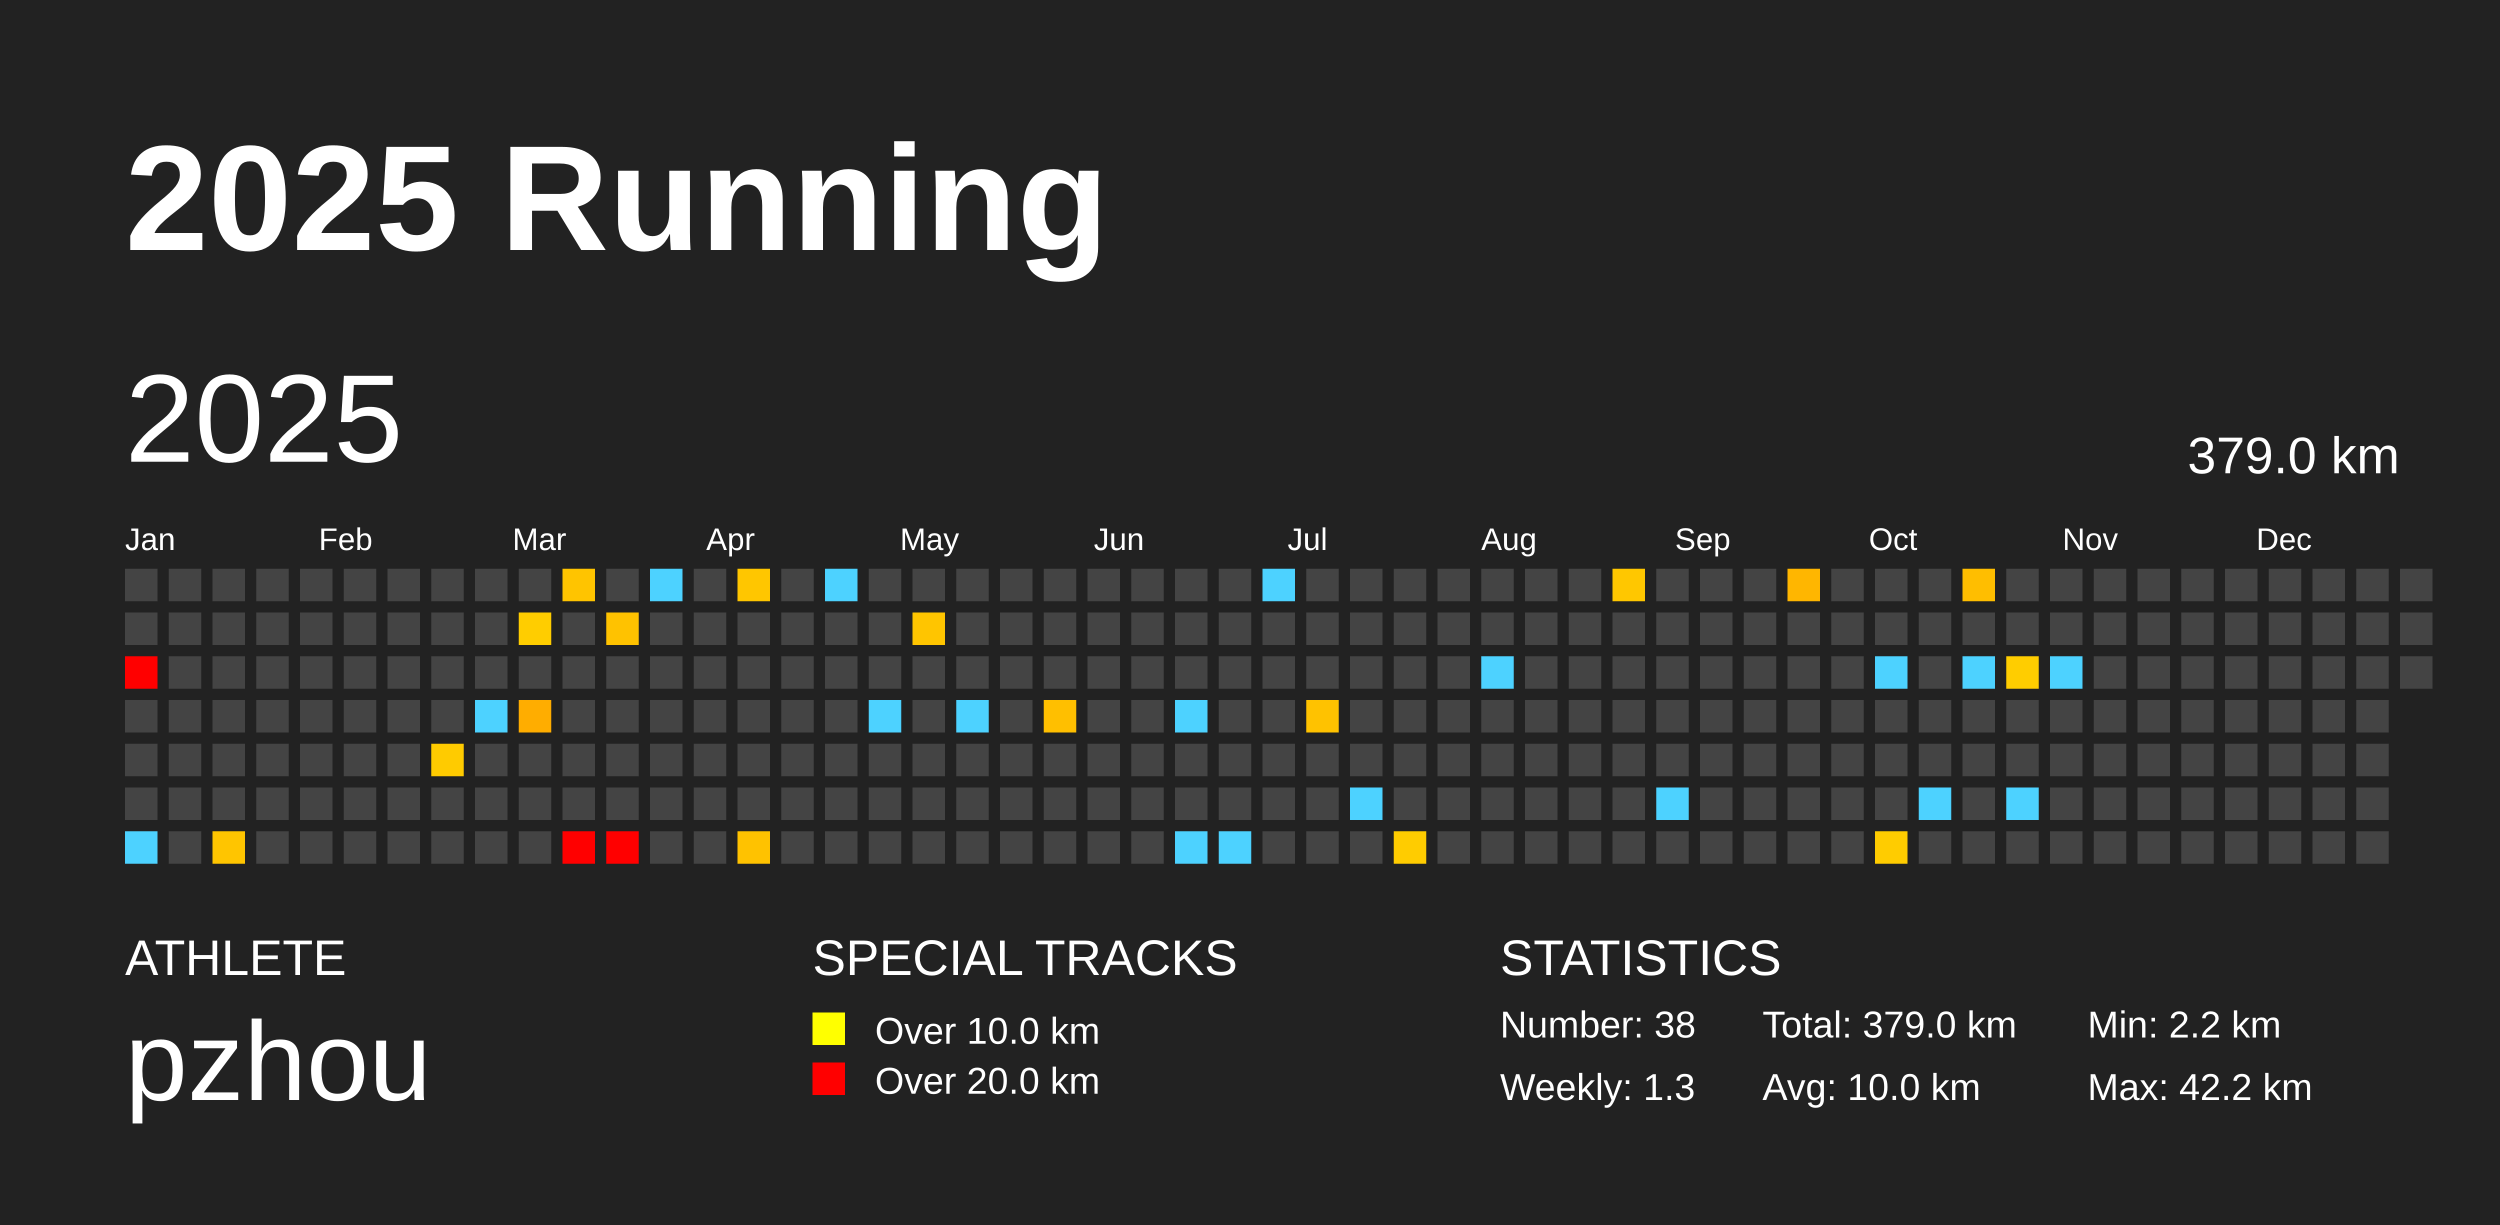
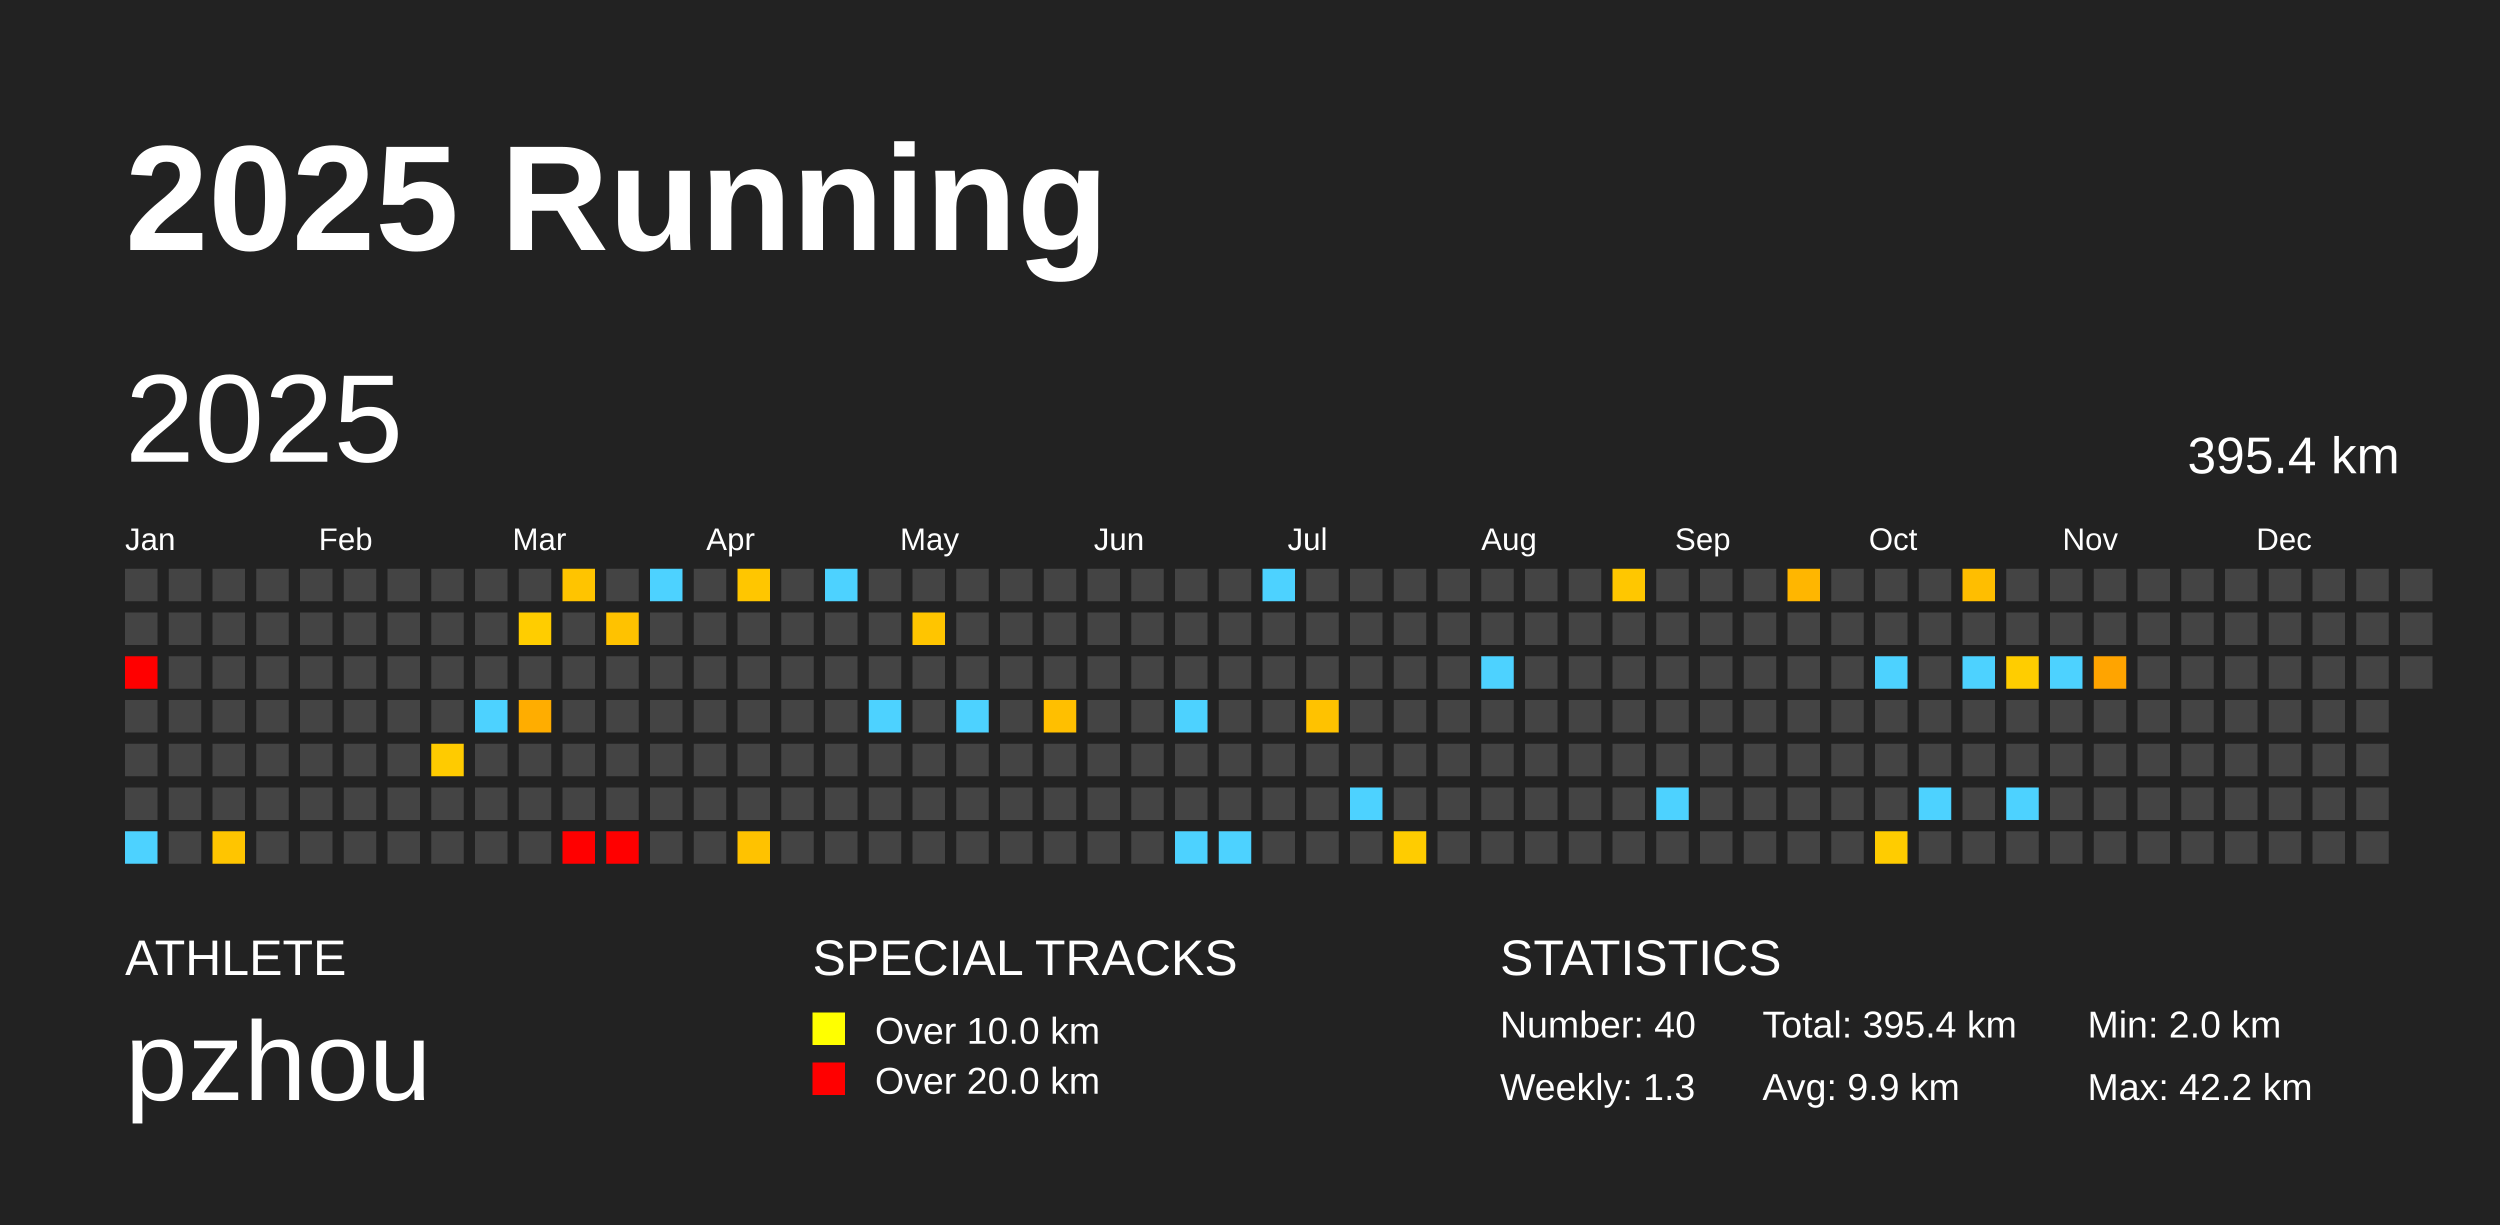
<svg xmlns="http://www.w3.org/2000/svg" baseProfile="full" height="98mm" version="1.1" viewBox="0,0,200,98" width="200mm">
  <defs />
  <rect fill="#222222" height="98" width="200" x="0" y="0" />
  <text fill="#FFFFFF" style="font-size:12px; font-family:Arial; font-weight:bold;" x="10" y="20">2025 Running</text>
  <text fill="#FFFFFF" style="font-size:4px; font-family:Arial" x="10" y="78">ATHLETE</text>
  <text fill="#FFFFFF" style="font-size:9px; font-family:Arial" x="10" y="88">pzhou</text>
  <text fill="#FFFFFF" style="font-size:4px; font-family:Arial" x="65" y="78">SPECIAL TRACKS</text>
  <rect fill="yellow" height="2.6" width="2.6" x="65" y="81" />
  <text fill="#FFFFFF" style="font-size:3px; font-family:Arial" x="70" y="83.5">Over 10.0 km</text>
  <rect fill="red" height="2.6" width="2.6" x="65" y="85" />
  <text fill="#FFFFFF" style="font-size:3px; font-family:Arial" x="70" y="87.5">Over 20.0 km</text>
  <text fill="#FFFFFF" style="font-size:4px; font-family:Arial" x="120" y="78">STATISTICS</text>
-   <text fill="#FFFFFF" style="font-size:3px; font-family:Arial" x="120" y="83">Number: 38</text>
+   <text fill="#FFFFFF" style="font-size:3px; font-family:Arial" x="120" y="83">Number: 40</text>
  <text fill="#FFFFFF" style="font-size:3px; font-family:Arial" x="120" y="88">Weekly: 1.3</text>
-   <text fill="#FFFFFF" style="font-size:3px; font-family:Arial" x="141" y="83">Total: 379.0 km</text>
-   <text fill="#FFFFFF" style="font-size:3px; font-family:Arial" x="141" y="88">Avg: 10.0 km</text>
-   <text fill="#FFFFFF" style="font-size:3px; font-family:Arial" x="167" y="83">Min: 2.2 km</text>
+   <text fill="#FFFFFF" style="font-size:3px; font-family:Arial" x="141" y="83">Total: 395.4 km</text>
+   <text fill="#FFFFFF" style="font-size:3px; font-family:Arial" x="141" y="88">Avg: 9.9 km</text>
+   <text fill="#FFFFFF" style="font-size:3px; font-family:Arial" x="167" y="83">Min: 2.0 km</text>
  <text fill="#FFFFFF" style="font-size:3px; font-family:Arial" x="167" y="88">Max: 42.2 km</text>
  <text dominant-baseline="hanging" fill="#FFFFFF" style="font-size:10.0px; font-family:Arial;" x="10" y="30">2025</text>
-   <text dominant-baseline="hanging" fill="#FFFFFF" style="font-size:4.125px; font-family:Arial;" x="175" y="35">379.0 km</text>
+   <text dominant-baseline="hanging" fill="#FFFFFF" style="font-size:4.125px; font-family:Arial;" x="175" y="35">395.4 km</text>
  <text fill="#FFFFFF" style="font-size:2.5px; font-family:Arial" x="10.0" y="44">Jan</text>
  <text fill="#FFFFFF" style="font-size:2.5px; font-family:Arial" x="25.5" y="44">Feb</text>
  <text fill="#FFFFFF" style="font-size:2.5px; font-family:Arial" x="41.0" y="44">Mar</text>
  <text fill="#FFFFFF" style="font-size:2.5px; font-family:Arial" x="56.5" y="44">Apr</text>
  <text fill="#FFFFFF" style="font-size:2.5px; font-family:Arial" x="72.0" y="44">May</text>
  <text fill="#FFFFFF" style="font-size:2.5px; font-family:Arial" x="87.5" y="44">Jun</text>
  <text fill="#FFFFFF" style="font-size:2.5px; font-family:Arial" x="103.0" y="44">Jul</text>
  <text fill="#FFFFFF" style="font-size:2.5px; font-family:Arial" x="118.5" y="44">Aug</text>
  <text fill="#FFFFFF" style="font-size:2.5px; font-family:Arial" x="134.0" y="44">Sep</text>
  <text fill="#FFFFFF" style="font-size:2.5px; font-family:Arial" x="149.5" y="44">Oct</text>
  <text fill="#FFFFFF" style="font-size:2.5px; font-family:Arial" x="165.0" y="44">Nov</text>
  <text fill="#FFFFFF" style="font-size:2.5px; font-family:Arial" x="180.5" y="44">Dec</text>
  <rect fill="#444444" height="2.6" width="2.6" x="10.0" y="45.5" />
  <rect fill="#444444" height="2.6" width="2.6" x="10.0" y="49.0" />
  <rect fill="red" height="2.6" width="2.6" x="10.0" y="52.5" />
  <rect fill="#444444" height="2.6" width="2.6" x="10.0" y="56.0" />
  <rect fill="#444444" height="2.6" width="2.6" x="10.0" y="59.5" />
  <rect fill="#444444" height="2.6" width="2.6" x="10.0" y="63.0" />
  <rect fill="#4dd2ff" height="2.6" width="2.6" x="10.0" y="66.5" />
  <rect fill="#444444" height="2.6" width="2.6" x="13.5" y="45.5" />
  <rect fill="#444444" height="2.6" width="2.6" x="13.5" y="49.0" />
  <rect fill="#444444" height="2.6" width="2.6" x="13.5" y="52.5" />
  <rect fill="#444444" height="2.6" width="2.6" x="13.5" y="56.0" />
  <rect fill="#444444" height="2.6" width="2.6" x="13.5" y="59.5" />
  <rect fill="#444444" height="2.6" width="2.6" x="13.5" y="63.0" />
  <rect fill="#444444" height="2.6" width="2.6" x="13.5" y="66.5" />
  <rect fill="#444444" height="2.6" width="2.6" x="17.0" y="45.5" />
  <rect fill="#444444" height="2.6" width="2.6" x="17.0" y="49.0" />
  <rect fill="#444444" height="2.6" width="2.6" x="17.0" y="52.5" />
  <rect fill="#444444" height="2.6" width="2.6" x="17.0" y="56.0" />
  <rect fill="#444444" height="2.6" width="2.6" x="17.0" y="59.5" />
  <rect fill="#444444" height="2.6" width="2.6" x="17.0" y="63.0" />
  <rect fill="#ffc500" height="2.6" width="2.6" x="17.0" y="66.5" />
  <rect fill="#444444" height="2.6" width="2.6" x="20.5" y="45.5" />
  <rect fill="#444444" height="2.6" width="2.6" x="20.5" y="49.0" />
  <rect fill="#444444" height="2.6" width="2.6" x="20.5" y="52.5" />
  <rect fill="#444444" height="2.6" width="2.6" x="20.5" y="56.0" />
  <rect fill="#444444" height="2.6" width="2.6" x="20.5" y="59.5" />
  <rect fill="#444444" height="2.6" width="2.6" x="20.5" y="63.0" />
  <rect fill="#444444" height="2.6" width="2.6" x="20.5" y="66.5" />
  <rect fill="#444444" height="2.6" width="2.6" x="24.0" y="45.5" />
  <rect fill="#444444" height="2.6" width="2.6" x="24.0" y="49.0" />
  <rect fill="#444444" height="2.6" width="2.6" x="24.0" y="52.5" />
  <rect fill="#444444" height="2.6" width="2.6" x="24.0" y="56.0" />
  <rect fill="#444444" height="2.6" width="2.6" x="24.0" y="59.5" />
  <rect fill="#444444" height="2.6" width="2.6" x="24.0" y="63.0" />
  <rect fill="#444444" height="2.6" width="2.6" x="24.0" y="66.5" />
  <rect fill="#444444" height="2.6" width="2.6" x="27.5" y="45.5" />
  <rect fill="#444444" height="2.6" width="2.6" x="27.5" y="49.0" />
  <rect fill="#444444" height="2.6" width="2.6" x="27.5" y="52.5" />
  <rect fill="#444444" height="2.6" width="2.6" x="27.5" y="56.0" />
  <rect fill="#444444" height="2.6" width="2.6" x="27.5" y="59.5" />
  <rect fill="#444444" height="2.6" width="2.6" x="27.5" y="63.0" />
  <rect fill="#444444" height="2.6" width="2.6" x="27.5" y="66.5" />
  <rect fill="#444444" height="2.6" width="2.6" x="31.0" y="45.5" />
  <rect fill="#444444" height="2.6" width="2.6" x="31.0" y="49.0" />
  <rect fill="#444444" height="2.6" width="2.6" x="31.0" y="52.5" />
  <rect fill="#444444" height="2.6" width="2.6" x="31.0" y="56.0" />
  <rect fill="#444444" height="2.6" width="2.6" x="31.0" y="59.5" />
  <rect fill="#444444" height="2.6" width="2.6" x="31.0" y="63.0" />
  <rect fill="#444444" height="2.6" width="2.6" x="31.0" y="66.5" />
  <rect fill="#444444" height="2.6" width="2.6" x="34.5" y="45.5" />
  <rect fill="#444444" height="2.6" width="2.6" x="34.5" y="49.0" />
  <rect fill="#444444" height="2.6" width="2.6" x="34.5" y="52.5" />
  <rect fill="#444444" height="2.6" width="2.6" x="34.5" y="56.0" />
  <rect fill="#ffcb00" height="2.6" width="2.6" x="34.5" y="59.5" />
  <rect fill="#444444" height="2.6" width="2.6" x="34.5" y="63.0" />
  <rect fill="#444444" height="2.6" width="2.6" x="34.5" y="66.5" />
  <rect fill="#444444" height="2.6" width="2.6" x="38.0" y="45.5" />
  <rect fill="#444444" height="2.6" width="2.6" x="38.0" y="49.0" />
  <rect fill="#444444" height="2.6" width="2.6" x="38.0" y="52.5" />
  <rect fill="#4dd2ff" height="2.6" width="2.6" x="38.0" y="56.0" />
  <rect fill="#444444" height="2.6" width="2.6" x="38.0" y="59.5" />
  <rect fill="#444444" height="2.6" width="2.6" x="38.0" y="63.0" />
  <rect fill="#444444" height="2.6" width="2.6" x="38.0" y="66.5" />
  <rect fill="#444444" height="2.6" width="2.6" x="41.5" y="45.5" />
  <rect fill="#ffcd00" height="2.6" width="2.6" x="41.5" y="49.0" />
  <rect fill="#444444" height="2.6" width="2.6" x="41.5" y="52.5" />
  <rect fill="#ffad00" height="2.6" width="2.6" x="41.5" y="56.0" />
  <rect fill="#444444" height="2.6" width="2.6" x="41.5" y="59.5" />
  <rect fill="#444444" height="2.6" width="2.6" x="41.5" y="63.0" />
  <rect fill="#444444" height="2.6" width="2.6" x="41.5" y="66.5" />
  <rect fill="#ffc400" height="2.6" width="2.6" x="45.0" y="45.5" />
  <rect fill="#444444" height="2.6" width="2.6" x="45.0" y="49.0" />
  <rect fill="#444444" height="2.6" width="2.6" x="45.0" y="52.5" />
  <rect fill="#444444" height="2.6" width="2.6" x="45.0" y="56.0" />
  <rect fill="#444444" height="2.6" width="2.6" x="45.0" y="59.5" />
  <rect fill="#444444" height="2.6" width="2.6" x="45.0" y="63.0" />
  <rect fill="red" height="2.6" width="2.6" x="45.0" y="66.5" />
  <rect fill="#444444" height="2.6" width="2.6" x="48.5" y="45.5" />
  <rect fill="#ffc200" height="2.6" width="2.6" x="48.5" y="49.0" />
  <rect fill="#444444" height="2.6" width="2.6" x="48.5" y="52.5" />
  <rect fill="#444444" height="2.6" width="2.6" x="48.5" y="56.0" />
  <rect fill="#444444" height="2.6" width="2.6" x="48.5" y="59.5" />
  <rect fill="#444444" height="2.6" width="2.6" x="48.5" y="63.0" />
  <rect fill="red" height="2.6" width="2.6" x="48.5" y="66.5" />
  <rect fill="#4dd2ff" height="2.6" width="2.6" x="52.0" y="45.5" />
  <rect fill="#444444" height="2.6" width="2.6" x="52.0" y="49.0" />
  <rect fill="#444444" height="2.6" width="2.6" x="52.0" y="52.5" />
  <rect fill="#444444" height="2.6" width="2.6" x="52.0" y="56.0" />
  <rect fill="#444444" height="2.6" width="2.6" x="52.0" y="59.5" />
  <rect fill="#444444" height="2.6" width="2.6" x="52.0" y="63.0" />
  <rect fill="#444444" height="2.6" width="2.6" x="52.0" y="66.5" />
  <rect fill="#444444" height="2.6" width="2.6" x="55.5" y="45.5" />
  <rect fill="#444444" height="2.6" width="2.6" x="55.5" y="49.0" />
  <rect fill="#444444" height="2.6" width="2.6" x="55.5" y="52.5" />
  <rect fill="#444444" height="2.6" width="2.6" x="55.5" y="56.0" />
  <rect fill="#444444" height="2.6" width="2.6" x="55.5" y="59.5" />
  <rect fill="#444444" height="2.6" width="2.6" x="55.5" y="63.0" />
  <rect fill="#444444" height="2.6" width="2.6" x="55.5" y="66.5" />
  <rect fill="#ffc600" height="2.6" width="2.6" x="59.0" y="45.5" />
  <rect fill="#444444" height="2.6" width="2.6" x="59.0" y="49.0" />
  <rect fill="#444444" height="2.6" width="2.6" x="59.0" y="52.5" />
  <rect fill="#444444" height="2.6" width="2.6" x="59.0" y="56.0" />
  <rect fill="#444444" height="2.6" width="2.6" x="59.0" y="59.5" />
  <rect fill="#444444" height="2.6" width="2.6" x="59.0" y="63.0" />
  <rect fill="#ffc200" height="2.6" width="2.6" x="59.0" y="66.5" />
  <rect fill="#444444" height="2.6" width="2.6" x="62.5" y="45.5" />
  <rect fill="#444444" height="2.6" width="2.6" x="62.5" y="49.0" />
  <rect fill="#444444" height="2.6" width="2.6" x="62.5" y="52.5" />
  <rect fill="#444444" height="2.6" width="2.6" x="62.5" y="56.0" />
  <rect fill="#444444" height="2.6" width="2.6" x="62.5" y="59.5" />
  <rect fill="#444444" height="2.6" width="2.6" x="62.5" y="63.0" />
  <rect fill="#444444" height="2.6" width="2.6" x="62.5" y="66.5" />
  <rect fill="#4dd2ff" height="2.6" width="2.6" x="66.0" y="45.5" />
  <rect fill="#444444" height="2.6" width="2.6" x="66.0" y="49.0" />
  <rect fill="#444444" height="2.6" width="2.6" x="66.0" y="52.5" />
  <rect fill="#444444" height="2.6" width="2.6" x="66.0" y="56.0" />
  <rect fill="#444444" height="2.6" width="2.6" x="66.0" y="59.5" />
  <rect fill="#444444" height="2.6" width="2.6" x="66.0" y="63.0" />
  <rect fill="#444444" height="2.6" width="2.6" x="66.0" y="66.5" />
  <rect fill="#444444" height="2.6" width="2.6" x="69.5" y="45.5" />
  <rect fill="#444444" height="2.6" width="2.6" x="69.5" y="49.0" />
  <rect fill="#444444" height="2.6" width="2.6" x="69.5" y="52.5" />
  <rect fill="#4dd2ff" height="2.6" width="2.6" x="69.5" y="56.0" />
  <rect fill="#444444" height="2.6" width="2.6" x="69.5" y="59.5" />
  <rect fill="#444444" height="2.6" width="2.6" x="69.5" y="63.0" />
  <rect fill="#444444" height="2.6" width="2.6" x="69.5" y="66.5" />
  <rect fill="#444444" height="2.6" width="2.6" x="73.0" y="45.5" />
  <rect fill="#ffc500" height="2.6" width="2.6" x="73.0" y="49.0" />
  <rect fill="#444444" height="2.6" width="2.6" x="73.0" y="52.5" />
  <rect fill="#444444" height="2.6" width="2.6" x="73.0" y="56.0" />
  <rect fill="#444444" height="2.6" width="2.6" x="73.0" y="59.5" />
  <rect fill="#444444" height="2.6" width="2.6" x="73.0" y="63.0" />
  <rect fill="#444444" height="2.6" width="2.6" x="73.0" y="66.5" />
  <rect fill="#444444" height="2.6" width="2.6" x="76.5" y="45.5" />
  <rect fill="#444444" height="2.6" width="2.6" x="76.5" y="49.0" />
  <rect fill="#444444" height="2.6" width="2.6" x="76.5" y="52.5" />
  <rect fill="#4dd2ff" height="2.6" width="2.6" x="76.5" y="56.0" />
  <rect fill="#444444" height="2.6" width="2.6" x="76.5" y="59.5" />
  <rect fill="#444444" height="2.6" width="2.6" x="76.5" y="63.0" />
  <rect fill="#444444" height="2.6" width="2.6" x="76.5" y="66.5" />
  <rect fill="#444444" height="2.6" width="2.6" x="80.0" y="45.5" />
  <rect fill="#444444" height="2.6" width="2.6" x="80.0" y="49.0" />
  <rect fill="#444444" height="2.6" width="2.6" x="80.0" y="52.5" />
  <rect fill="#444444" height="2.6" width="2.6" x="80.0" y="56.0" />
  <rect fill="#444444" height="2.6" width="2.6" x="80.0" y="59.5" />
  <rect fill="#444444" height="2.6" width="2.6" x="80.0" y="63.0" />
  <rect fill="#444444" height="2.6" width="2.6" x="80.0" y="66.5" />
  <rect fill="#444444" height="2.6" width="2.6" x="83.5" y="45.5" />
  <rect fill="#444444" height="2.6" width="2.6" x="83.5" y="49.0" />
  <rect fill="#444444" height="2.6" width="2.6" x="83.5" y="52.5" />
  <rect fill="#ffbf00" height="2.6" width="2.6" x="83.5" y="56.0" />
  <rect fill="#444444" height="2.6" width="2.6" x="83.5" y="59.5" />
  <rect fill="#444444" height="2.6" width="2.6" x="83.5" y="63.0" />
  <rect fill="#444444" height="2.6" width="2.6" x="83.5" y="66.5" />
  <rect fill="#444444" height="2.6" width="2.6" x="87.0" y="45.5" />
  <rect fill="#444444" height="2.6" width="2.6" x="87.0" y="49.0" />
  <rect fill="#444444" height="2.6" width="2.6" x="87.0" y="52.5" />
  <rect fill="#444444" height="2.6" width="2.6" x="87.0" y="56.0" />
  <rect fill="#444444" height="2.6" width="2.6" x="87.0" y="59.5" />
  <rect fill="#444444" height="2.6" width="2.6" x="87.0" y="63.0" />
  <rect fill="#444444" height="2.6" width="2.6" x="87.0" y="66.5" />
  <rect fill="#444444" height="2.6" width="2.6" x="90.5" y="45.5" />
  <rect fill="#444444" height="2.6" width="2.6" x="90.5" y="49.0" />
  <rect fill="#444444" height="2.6" width="2.6" x="90.5" y="52.5" />
  <rect fill="#444444" height="2.6" width="2.6" x="90.5" y="56.0" />
  <rect fill="#444444" height="2.6" width="2.6" x="90.5" y="59.5" />
  <rect fill="#444444" height="2.6" width="2.6" x="90.5" y="63.0" />
  <rect fill="#444444" height="2.6" width="2.6" x="90.5" y="66.5" />
  <rect fill="#444444" height="2.6" width="2.6" x="94.0" y="45.5" />
  <rect fill="#444444" height="2.6" width="2.6" x="94.0" y="49.0" />
  <rect fill="#444444" height="2.6" width="2.6" x="94.0" y="52.5" />
  <rect fill="#4dd2ff" height="2.6" width="2.6" x="94.0" y="56.0" />
  <rect fill="#444444" height="2.6" width="2.6" x="94.0" y="59.5" />
  <rect fill="#444444" height="2.6" width="2.6" x="94.0" y="63.0" />
  <rect fill="#4dd2ff" height="2.6" width="2.6" x="94.0" y="66.5" />
  <rect fill="#444444" height="2.6" width="2.6" x="97.5" y="45.5" />
  <rect fill="#444444" height="2.6" width="2.6" x="97.5" y="49.0" />
  <rect fill="#444444" height="2.6" width="2.6" x="97.5" y="52.5" />
  <rect fill="#444444" height="2.6" width="2.6" x="97.5" y="56.0" />
  <rect fill="#444444" height="2.6" width="2.6" x="97.5" y="59.5" />
  <rect fill="#444444" height="2.6" width="2.6" x="97.5" y="63.0" />
  <rect fill="#4dd2ff" height="2.6" width="2.6" x="97.5" y="66.5" />
  <rect fill="#4dd2ff" height="2.6" width="2.6" x="101.0" y="45.5" />
  <rect fill="#444444" height="2.6" width="2.6" x="101.0" y="49.0" />
  <rect fill="#444444" height="2.6" width="2.6" x="101.0" y="52.5" />
  <rect fill="#444444" height="2.6" width="2.6" x="101.0" y="56.0" />
  <rect fill="#444444" height="2.6" width="2.6" x="101.0" y="59.5" />
  <rect fill="#444444" height="2.6" width="2.6" x="101.0" y="63.0" />
  <rect fill="#444444" height="2.6" width="2.6" x="101.0" y="66.5" />
  <rect fill="#444444" height="2.6" width="2.6" x="104.5" y="45.5" />
  <rect fill="#444444" height="2.6" width="2.6" x="104.5" y="49.0" />
  <rect fill="#444444" height="2.6" width="2.6" x="104.5" y="52.5" />
  <rect fill="#ffc200" height="2.6" width="2.6" x="104.5" y="56.0" />
  <rect fill="#444444" height="2.6" width="2.6" x="104.5" y="59.5" />
  <rect fill="#444444" height="2.6" width="2.6" x="104.5" y="63.0" />
  <rect fill="#444444" height="2.6" width="2.6" x="104.5" y="66.5" />
  <rect fill="#444444" height="2.6" width="2.6" x="108.0" y="45.5" />
  <rect fill="#444444" height="2.6" width="2.6" x="108.0" y="49.0" />
  <rect fill="#444444" height="2.6" width="2.6" x="108.0" y="52.5" />
  <rect fill="#444444" height="2.6" width="2.6" x="108.0" y="56.0" />
  <rect fill="#444444" height="2.6" width="2.6" x="108.0" y="59.5" />
  <rect fill="#4dd2ff" height="2.6" width="2.6" x="108.0" y="63.0" />
  <rect fill="#444444" height="2.6" width="2.6" x="108.0" y="66.5" />
  <rect fill="#444444" height="2.6" width="2.6" x="111.5" y="45.5" />
  <rect fill="#444444" height="2.6" width="2.6" x="111.5" y="49.0" />
  <rect fill="#444444" height="2.6" width="2.6" x="111.5" y="52.5" />
  <rect fill="#444444" height="2.6" width="2.6" x="111.5" y="56.0" />
  <rect fill="#444444" height="2.6" width="2.6" x="111.5" y="59.5" />
  <rect fill="#444444" height="2.6" width="2.6" x="111.5" y="63.0" />
  <rect fill="#ffcc00" height="2.6" width="2.6" x="111.5" y="66.5" />
  <rect fill="#444444" height="2.6" width="2.6" x="115.0" y="45.5" />
  <rect fill="#444444" height="2.6" width="2.6" x="115.0" y="49.0" />
  <rect fill="#444444" height="2.6" width="2.6" x="115.0" y="52.5" />
  <rect fill="#444444" height="2.6" width="2.6" x="115.0" y="56.0" />
  <rect fill="#444444" height="2.6" width="2.6" x="115.0" y="59.5" />
  <rect fill="#444444" height="2.6" width="2.6" x="115.0" y="63.0" />
  <rect fill="#444444" height="2.6" width="2.6" x="115.0" y="66.5" />
  <rect fill="#444444" height="2.6" width="2.6" x="118.5" y="45.5" />
  <rect fill="#444444" height="2.6" width="2.6" x="118.5" y="49.0" />
  <rect fill="#4dd2ff" height="2.6" width="2.6" x="118.5" y="52.5" />
  <rect fill="#444444" height="2.6" width="2.6" x="118.5" y="56.0" />
  <rect fill="#444444" height="2.6" width="2.6" x="118.5" y="59.5" />
  <rect fill="#444444" height="2.6" width="2.6" x="118.5" y="63.0" />
  <rect fill="#444444" height="2.6" width="2.6" x="118.5" y="66.5" />
  <rect fill="#444444" height="2.6" width="2.6" x="122.0" y="45.5" />
  <rect fill="#444444" height="2.6" width="2.6" x="122.0" y="49.0" />
  <rect fill="#444444" height="2.6" width="2.6" x="122.0" y="52.5" />
  <rect fill="#444444" height="2.6" width="2.6" x="122.0" y="56.0" />
  <rect fill="#444444" height="2.6" width="2.6" x="122.0" y="59.5" />
  <rect fill="#444444" height="2.6" width="2.6" x="122.0" y="63.0" />
  <rect fill="#444444" height="2.6" width="2.6" x="122.0" y="66.5" />
  <rect fill="#444444" height="2.6" width="2.6" x="125.5" y="45.5" />
  <rect fill="#444444" height="2.6" width="2.6" x="125.5" y="49.0" />
  <rect fill="#444444" height="2.6" width="2.6" x="125.5" y="52.5" />
  <rect fill="#444444" height="2.6" width="2.6" x="125.5" y="56.0" />
  <rect fill="#444444" height="2.6" width="2.6" x="125.5" y="59.5" />
  <rect fill="#444444" height="2.6" width="2.6" x="125.5" y="63.0" />
  <rect fill="#444444" height="2.6" width="2.6" x="125.5" y="66.5" />
  <rect fill="#ffc700" height="2.6" width="2.6" x="129.0" y="45.5" />
  <rect fill="#444444" height="2.6" width="2.6" x="129.0" y="49.0" />
  <rect fill="#444444" height="2.6" width="2.6" x="129.0" y="52.5" />
  <rect fill="#444444" height="2.6" width="2.6" x="129.0" y="56.0" />
  <rect fill="#444444" height="2.6" width="2.6" x="129.0" y="59.5" />
  <rect fill="#444444" height="2.6" width="2.6" x="129.0" y="63.0" />
  <rect fill="#444444" height="2.6" width="2.6" x="129.0" y="66.5" />
  <rect fill="#444444" height="2.6" width="2.6" x="132.5" y="45.5" />
  <rect fill="#444444" height="2.6" width="2.6" x="132.5" y="49.0" />
  <rect fill="#444444" height="2.6" width="2.6" x="132.5" y="52.5" />
  <rect fill="#444444" height="2.6" width="2.6" x="132.5" y="56.0" />
  <rect fill="#444444" height="2.6" width="2.6" x="132.5" y="59.5" />
  <rect fill="#4dd2ff" height="2.6" width="2.6" x="132.5" y="63.0" />
  <rect fill="#444444" height="2.6" width="2.6" x="132.5" y="66.5" />
  <rect fill="#444444" height="2.6" width="2.6" x="136.0" y="45.5" />
  <rect fill="#444444" height="2.6" width="2.6" x="136.0" y="49.0" />
  <rect fill="#444444" height="2.6" width="2.6" x="136.0" y="52.5" />
  <rect fill="#444444" height="2.6" width="2.6" x="136.0" y="56.0" />
  <rect fill="#444444" height="2.6" width="2.6" x="136.0" y="59.5" />
  <rect fill="#444444" height="2.6" width="2.6" x="136.0" y="63.0" />
  <rect fill="#444444" height="2.6" width="2.6" x="136.0" y="66.5" />
  <rect fill="#444444" height="2.6" width="2.6" x="139.5" y="45.5" />
  <rect fill="#444444" height="2.6" width="2.6" x="139.5" y="49.0" />
  <rect fill="#444444" height="2.6" width="2.6" x="139.5" y="52.5" />
  <rect fill="#444444" height="2.6" width="2.6" x="139.5" y="56.0" />
  <rect fill="#444444" height="2.6" width="2.6" x="139.5" y="59.5" />
  <rect fill="#444444" height="2.6" width="2.6" x="139.5" y="63.0" />
  <rect fill="#444444" height="2.6" width="2.6" x="139.5" y="66.5" />
  <rect fill="#ffb600" height="2.6" width="2.6" x="143.0" y="45.5" />
  <rect fill="#444444" height="2.6" width="2.6" x="143.0" y="49.0" />
  <rect fill="#444444" height="2.6" width="2.6" x="143.0" y="52.5" />
  <rect fill="#444444" height="2.6" width="2.6" x="143.0" y="56.0" />
  <rect fill="#444444" height="2.6" width="2.6" x="143.0" y="59.5" />
  <rect fill="#444444" height="2.6" width="2.6" x="143.0" y="63.0" />
  <rect fill="#444444" height="2.6" width="2.6" x="143.0" y="66.5" />
  <rect fill="#444444" height="2.6" width="2.6" x="146.5" y="45.5" />
  <rect fill="#444444" height="2.6" width="2.6" x="146.5" y="49.0" />
  <rect fill="#444444" height="2.6" width="2.6" x="146.5" y="52.5" />
  <rect fill="#444444" height="2.6" width="2.6" x="146.5" y="56.0" />
  <rect fill="#444444" height="2.6" width="2.6" x="146.5" y="59.5" />
  <rect fill="#444444" height="2.6" width="2.6" x="146.5" y="63.0" />
  <rect fill="#444444" height="2.6" width="2.6" x="146.5" y="66.5" />
  <rect fill="#444444" height="2.6" width="2.6" x="150.0" y="45.5" />
  <rect fill="#444444" height="2.6" width="2.6" x="150.0" y="49.0" />
  <rect fill="#4dd2ff" height="2.6" width="2.6" x="150.0" y="52.5" />
  <rect fill="#444444" height="2.6" width="2.6" x="150.0" y="56.0" />
  <rect fill="#444444" height="2.6" width="2.6" x="150.0" y="59.5" />
  <rect fill="#444444" height="2.6" width="2.6" x="150.0" y="63.0" />
  <rect fill="#ffcc00" height="2.6" width="2.6" x="150.0" y="66.5" />
  <rect fill="#444444" height="2.6" width="2.6" x="153.5" y="45.5" />
  <rect fill="#444444" height="2.6" width="2.6" x="153.5" y="49.0" />
  <rect fill="#444444" height="2.6" width="2.6" x="153.5" y="52.5" />
  <rect fill="#444444" height="2.6" width="2.6" x="153.5" y="56.0" />
  <rect fill="#444444" height="2.6" width="2.6" x="153.5" y="59.5" />
  <rect fill="#4dd2ff" height="2.6" width="2.6" x="153.5" y="63.0" />
  <rect fill="#444444" height="2.6" width="2.6" x="153.5" y="66.5" />
  <rect fill="#ffbe00" height="2.6" width="2.6" x="157.0" y="45.5" />
  <rect fill="#444444" height="2.6" width="2.6" x="157.0" y="49.0" />
  <rect fill="#4dd2ff" height="2.6" width="2.6" x="157.0" y="52.5" />
  <rect fill="#444444" height="2.6" width="2.6" x="157.0" y="56.0" />
  <rect fill="#444444" height="2.6" width="2.6" x="157.0" y="59.5" />
  <rect fill="#444444" height="2.6" width="2.6" x="157.0" y="63.0" />
  <rect fill="#444444" height="2.6" width="2.6" x="157.0" y="66.5" />
  <rect fill="#444444" height="2.6" width="2.6" x="160.5" y="45.5" />
  <rect fill="#444444" height="2.6" width="2.6" x="160.5" y="49.0" />
  <rect fill="#ffcd00" height="2.6" width="2.6" x="160.5" y="52.5" />
  <rect fill="#444444" height="2.6" width="2.6" x="160.5" y="56.0" />
  <rect fill="#444444" height="2.6" width="2.6" x="160.5" y="59.5" />
  <rect fill="#4dd2ff" height="2.6" width="2.6" x="160.5" y="63.0" />
  <rect fill="#444444" height="2.6" width="2.6" x="160.5" y="66.5" />
  <rect fill="#444444" height="2.6" width="2.6" x="164.0" y="45.5" />
  <rect fill="#444444" height="2.6" width="2.6" x="164.0" y="49.0" />
  <rect fill="#4dd2ff" height="2.6" width="2.6" x="164.0" y="52.5" />
  <rect fill="#444444" height="2.6" width="2.6" x="164.0" y="56.0" />
  <rect fill="#444444" height="2.6" width="2.6" x="164.0" y="59.5" />
  <rect fill="#444444" height="2.6" width="2.6" x="164.0" y="63.0" />
  <rect fill="#444444" height="2.6" width="2.6" x="164.0" y="66.5" />
  <rect fill="#444444" height="2.6" width="2.6" x="167.5" y="45.5" />
  <rect fill="#444444" height="2.6" width="2.6" x="167.5" y="49.0" />
-   <rect fill="#444444" height="2.6" width="2.6" x="167.5" y="52.5" />
+   <rect fill="#ffa400" height="2.6" width="2.6" x="167.5" y="52.5" />
  <rect fill="#444444" height="2.6" width="2.6" x="167.5" y="56.0" />
  <rect fill="#444444" height="2.6" width="2.6" x="167.5" y="59.5" />
  <rect fill="#444444" height="2.6" width="2.6" x="167.5" y="63.0" />
  <rect fill="#444444" height="2.6" width="2.6" x="167.5" y="66.5" />
  <rect fill="#444444" height="2.6" width="2.6" x="171.0" y="45.5" />
  <rect fill="#444444" height="2.6" width="2.6" x="171.0" y="49.0" />
  <rect fill="#444444" height="2.6" width="2.6" x="171.0" y="52.5" />
  <rect fill="#444444" height="2.6" width="2.6" x="171.0" y="56.0" />
  <rect fill="#444444" height="2.6" width="2.6" x="171.0" y="59.5" />
  <rect fill="#444444" height="2.6" width="2.6" x="171.0" y="63.0" />
  <rect fill="#444444" height="2.6" width="2.6" x="171.0" y="66.5" />
  <rect fill="#444444" height="2.6" width="2.6" x="174.5" y="45.5" />
  <rect fill="#444444" height="2.6" width="2.6" x="174.5" y="49.0" />
  <rect fill="#444444" height="2.6" width="2.6" x="174.5" y="52.5" />
  <rect fill="#444444" height="2.6" width="2.6" x="174.5" y="56.0" />
  <rect fill="#444444" height="2.6" width="2.6" x="174.5" y="59.5" />
  <rect fill="#444444" height="2.6" width="2.6" x="174.5" y="63.0" />
  <rect fill="#444444" height="2.6" width="2.6" x="174.5" y="66.5" />
  <rect fill="#444444" height="2.6" width="2.6" x="178.0" y="45.5" />
  <rect fill="#444444" height="2.6" width="2.6" x="178.0" y="49.0" />
  <rect fill="#444444" height="2.6" width="2.6" x="178.0" y="52.5" />
  <rect fill="#444444" height="2.6" width="2.6" x="178.0" y="56.0" />
  <rect fill="#444444" height="2.6" width="2.6" x="178.0" y="59.5" />
  <rect fill="#444444" height="2.6" width="2.6" x="178.0" y="63.0" />
  <rect fill="#444444" height="2.6" width="2.6" x="178.0" y="66.5" />
  <rect fill="#444444" height="2.6" width="2.6" x="181.5" y="45.5" />
  <rect fill="#444444" height="2.6" width="2.6" x="181.5" y="49.0" />
  <rect fill="#444444" height="2.6" width="2.6" x="181.5" y="52.5" />
  <rect fill="#444444" height="2.6" width="2.6" x="181.5" y="56.0" />
  <rect fill="#444444" height="2.6" width="2.6" x="181.5" y="59.5" />
  <rect fill="#444444" height="2.6" width="2.6" x="181.5" y="63.0" />
  <rect fill="#444444" height="2.6" width="2.6" x="181.5" y="66.5" />
  <rect fill="#444444" height="2.6" width="2.6" x="185.0" y="45.5" />
  <rect fill="#444444" height="2.6" width="2.6" x="185.0" y="49.0" />
  <rect fill="#444444" height="2.6" width="2.6" x="185.0" y="52.5" />
  <rect fill="#444444" height="2.6" width="2.6" x="185.0" y="56.0" />
  <rect fill="#444444" height="2.6" width="2.6" x="185.0" y="59.5" />
  <rect fill="#444444" height="2.6" width="2.6" x="185.0" y="63.0" />
  <rect fill="#444444" height="2.6" width="2.6" x="185.0" y="66.5" />
  <rect fill="#444444" height="2.6" width="2.6" x="188.5" y="45.5" />
  <rect fill="#444444" height="2.6" width="2.6" x="188.5" y="49.0" />
  <rect fill="#444444" height="2.6" width="2.6" x="188.5" y="52.5" />
  <rect fill="#444444" height="2.6" width="2.6" x="188.5" y="56.0" />
  <rect fill="#444444" height="2.6" width="2.6" x="188.5" y="59.5" />
  <rect fill="#444444" height="2.6" width="2.6" x="188.5" y="63.0" />
  <rect fill="#444444" height="2.6" width="2.6" x="188.5" y="66.5" />
  <rect fill="#444444" height="2.6" width="2.6" x="192.0" y="45.5" />
  <rect fill="#444444" height="2.6" width="2.6" x="192.0" y="49.0" />
  <rect fill="#444444" height="2.6" width="2.6" x="192.0" y="52.5" />
</svg>
